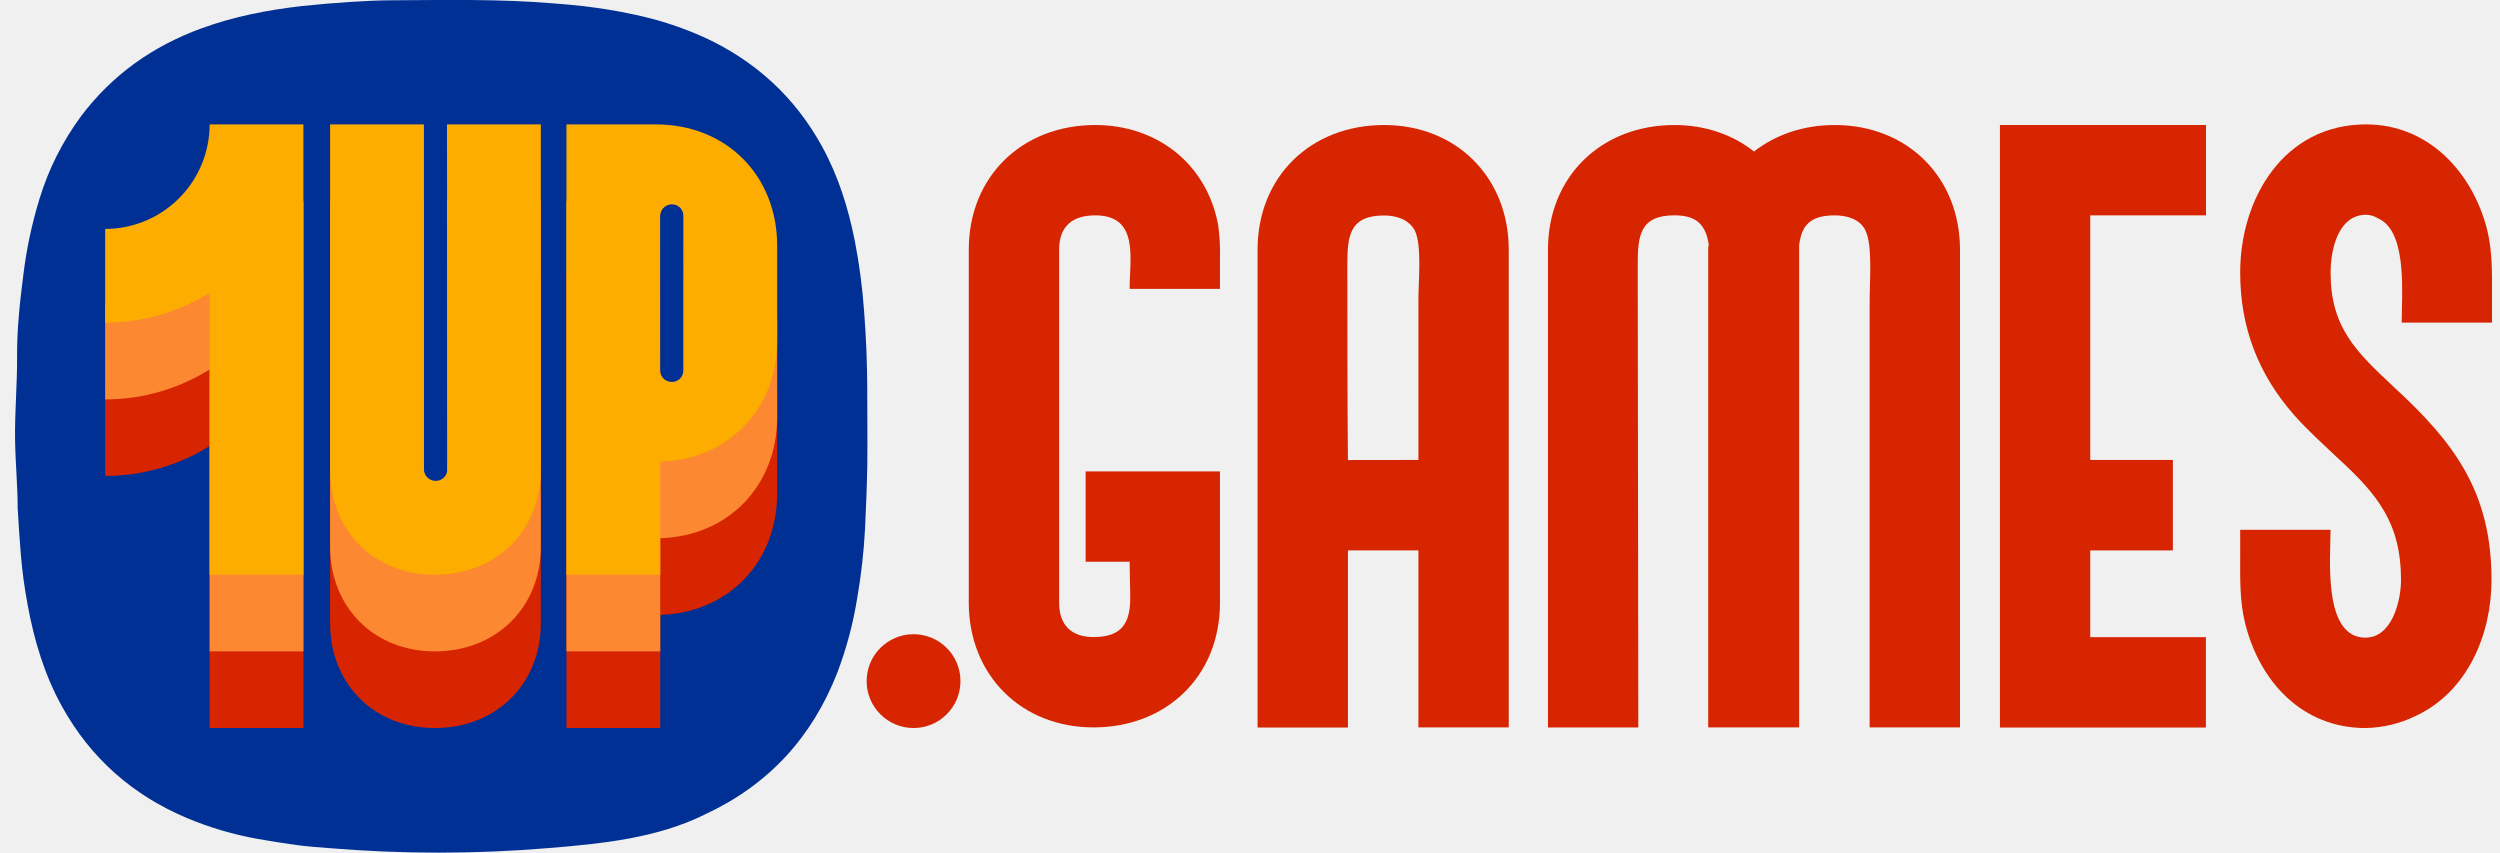
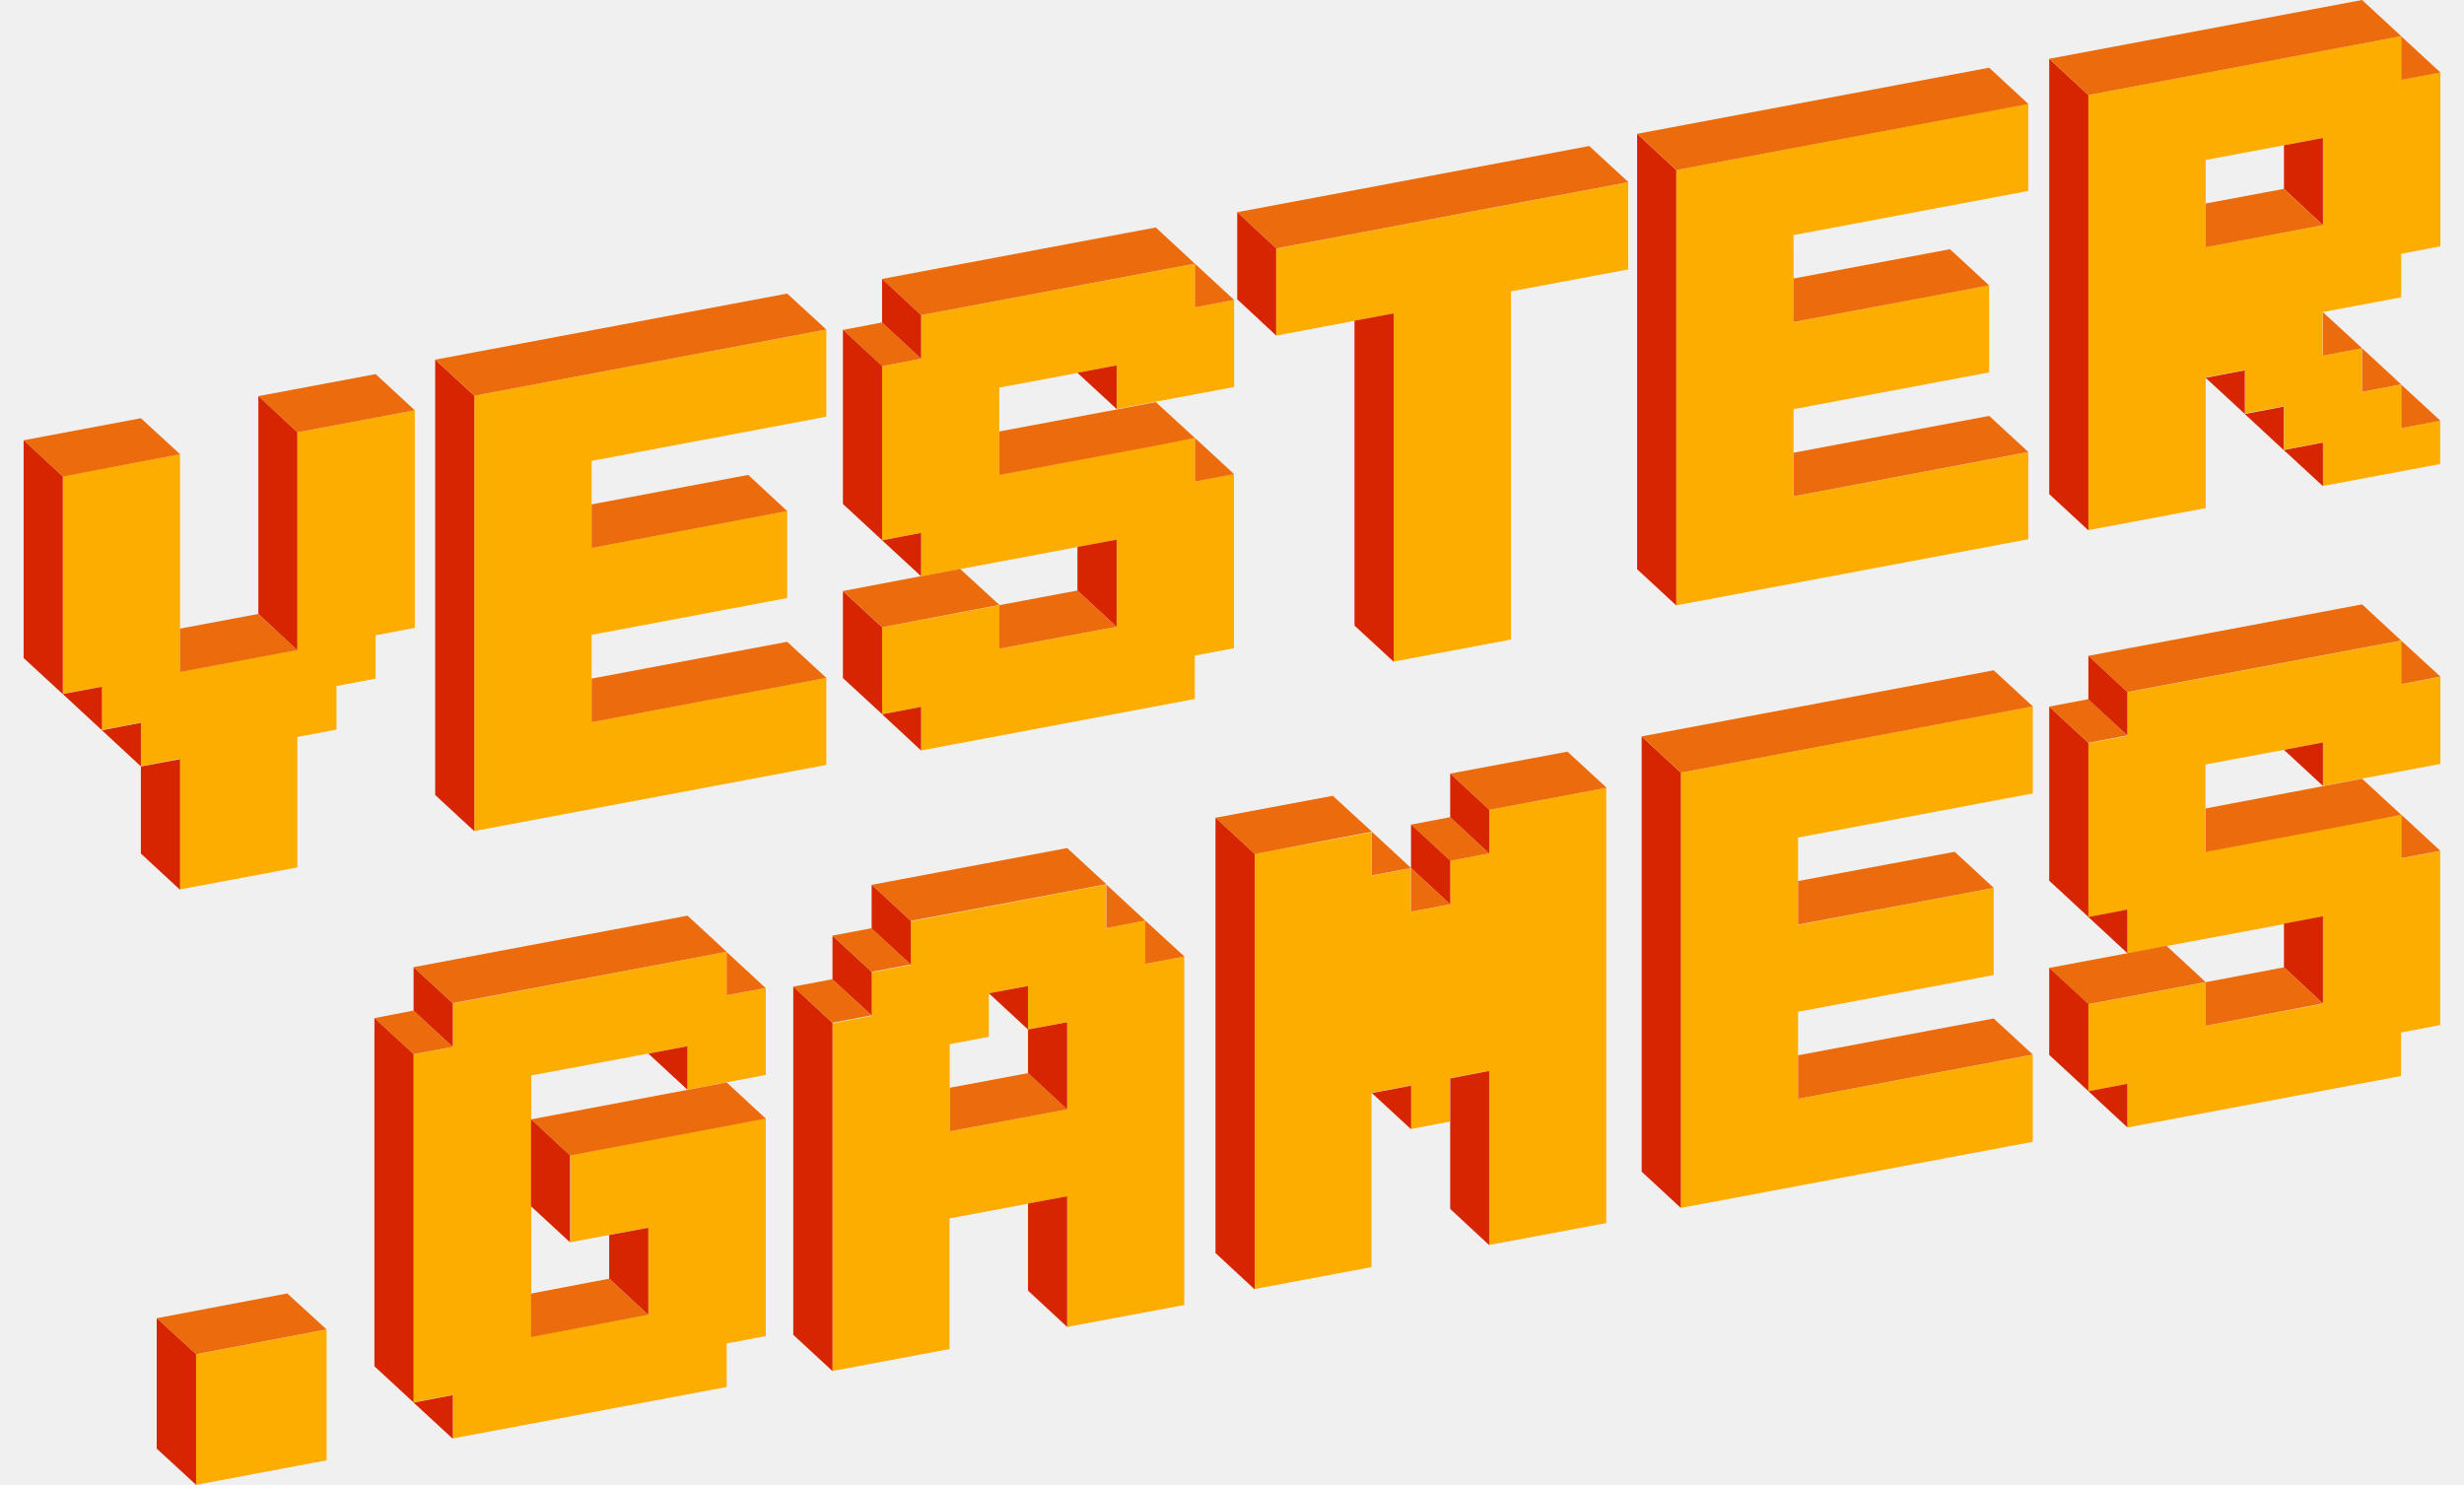
- <svg xmlns="http://www.w3.org/2000/svg" width="129" height="44" viewBox="0 0 129 44" fill="none">
-   <g clip-path="url(#clip0_1304_39635)">
-     <path d="M44.75 20.151C44.75 18.792 44.693 17.433 44.589 16.077C44.502 14.85 44.341 13.629 44.107 12.421C43.766 10.707 43.246 9.053 42.397 7.52C41.003 4.998 38.979 3.152 36.374 1.943C35.183 1.403 33.935 0.998 32.653 0.735C31.809 0.552 30.955 0.42 30.097 0.315C29.579 0.253 29.059 0.217 28.539 0.173C25.803 -0.055 23.061 -1.54204e-06 20.32 0.014C19.566 0.014 18.804 0.053 18.046 0.101C17.22 0.155 16.393 0.226 15.568 0.313C13.809 0.514 12.069 0.852 10.396 1.463C7.893 2.375 5.798 3.851 4.189 5.987C3.23 7.284 2.5 8.735 2.032 10.279C1.645 11.544 1.369 12.842 1.208 14.156C1.027 15.558 0.87 17.007 0.881 18.425C0.892 19.842 0.755 21.272 0.778 22.698C0.794 23.875 0.912 25.053 0.912 26.23C0.954 27.031 1.014 27.829 1.077 28.628C1.149 29.498 1.266 30.363 1.428 31.221C1.766 33.06 2.299 34.835 3.211 36.477C4.688 39.133 6.845 41.028 9.639 42.208C10.811 42.699 12.033 43.061 13.284 43.285C13.986 43.411 14.692 43.522 15.4 43.617C15.916 43.686 16.438 43.717 16.957 43.761C20.734 44.075 24.53 44.075 28.307 43.761C31.038 43.536 33.9 43.258 36.391 42.017C39.651 40.501 41.906 38.048 43.207 34.704C43.68 33.46 44.023 32.171 44.233 30.857C44.437 29.68 44.572 28.492 44.635 27.3C44.687 26.192 44.735 25.084 44.753 23.976C44.767 22.701 44.75 21.426 44.75 20.151Z" fill="#013094" />
-     <path d="M23.065 15.053C23.065 17.944 23.069 20.837 23.077 23.73C23.077 25.941 23.085 27.68 23.085 29.671C23.085 30.282 23.085 30.918 23.085 31.598C23.085 31.723 23.085 31.829 23.085 31.925C23.085 32.051 23.085 32.151 23.073 32.24C23.047 32.364 22.984 32.477 22.89 32.562C22.797 32.648 22.68 32.702 22.554 32.717H22.417C22.268 32.702 22.13 32.632 22.03 32.52C21.93 32.409 21.874 32.265 21.874 32.115V14.326H17.033V32.162C17.033 35.294 19.305 37.566 22.437 37.566C25.608 37.566 27.907 35.294 27.907 32.162V14.326H23.065V15.053Z" fill="#D62500" />
-     <path d="M39.94 19.074C39.702 17.932 39.132 16.886 38.301 16.067C37.471 15.248 36.416 14.693 35.271 14.471V27.008C35.271 27.084 35.256 27.159 35.227 27.229C35.198 27.308 35.152 27.379 35.092 27.438C34.979 27.551 34.825 27.615 34.665 27.615C34.57 27.615 34.476 27.592 34.391 27.548C34.307 27.506 34.234 27.444 34.178 27.368C34.122 27.291 34.085 27.203 34.069 27.11C34.063 27.076 34.059 27.042 34.059 27.008V14.326H33.841H29.229V37.566H34.069V31.727C37.579 31.619 40.102 29.02 40.102 25.468V20.589C40.104 20.079 40.049 19.572 39.94 19.074Z" fill="#D62500" />
-     <path d="M5.425 19.717V24.559C7.33 24.56 9.198 24.026 10.815 23.018V37.566H15.656V14.326H10.817C10.816 15.756 10.247 17.126 9.236 18.137C8.225 19.147 6.854 19.716 5.425 19.717Z" fill="#D62500" />
-     <path d="M23.065 11.099C23.065 13.991 23.069 16.884 23.077 19.777C23.077 21.987 23.085 23.727 23.085 25.717C23.085 26.328 23.085 26.964 23.085 27.644C23.085 27.77 23.085 27.875 23.085 27.972C23.085 28.098 23.085 28.197 23.073 28.286C23.047 28.41 22.984 28.523 22.89 28.609C22.797 28.694 22.68 28.749 22.554 28.764H22.417C22.268 28.748 22.13 28.678 22.03 28.567C21.93 28.456 21.874 28.311 21.874 28.162V10.373H17.033V28.208C17.033 31.34 19.305 33.612 22.437 33.612C25.608 33.612 27.907 31.34 27.907 28.208V10.373H23.065V11.099Z" fill="#FC8831" />
-     <path d="M33.841 10.373H29.229V33.612H34.069V27.773C37.579 27.665 40.102 25.066 40.102 21.515V16.635C40.102 13.007 37.471 10.373 33.841 10.373ZM34.059 11.139C34.06 11.02 34.096 10.903 34.163 10.803C34.23 10.704 34.325 10.627 34.436 10.582C34.528 10.544 34.628 10.529 34.727 10.539C34.825 10.549 34.92 10.583 35.003 10.638C35.086 10.693 35.154 10.768 35.201 10.855C35.248 10.943 35.273 11.04 35.273 11.139V23.054C35.274 23.13 35.259 23.206 35.229 23.276C35.2 23.354 35.154 23.425 35.095 23.484C34.981 23.598 34.828 23.661 34.668 23.661C34.572 23.662 34.478 23.639 34.394 23.595C34.294 23.544 34.21 23.467 34.151 23.372C34.093 23.276 34.062 23.166 34.062 23.054L34.059 11.139Z" fill="#FC8831" />
-     <path d="M5.425 15.763V20.61C7.332 20.611 9.2 20.075 10.817 19.064V33.612H15.658V10.373H10.817C10.816 11.802 10.247 13.173 9.236 14.183C8.225 15.194 6.854 15.762 5.425 15.763Z" fill="#FC8831" />
-     <path d="M23.065 7.146C23.065 10.038 23.069 12.93 23.077 15.823C23.077 18.034 23.085 19.773 23.085 21.764C23.085 22.375 23.085 23.01 23.085 23.69C23.085 23.816 23.085 23.922 23.085 24.018C23.085 24.144 23.085 24.243 23.073 24.332C23.047 24.456 22.983 24.569 22.89 24.655C22.797 24.74 22.68 24.795 22.554 24.81H22.417C22.268 24.794 22.13 24.724 22.03 24.613C21.93 24.502 21.874 24.358 21.874 24.208V6.419H17.033V24.255C17.033 27.386 19.305 29.658 22.437 29.658C25.608 29.658 27.907 27.386 27.907 24.255V6.419H23.065V7.146Z" fill="#FDAC00" />
-     <path d="M33.841 6.419H29.229V29.658H34.069V23.82C34.473 23.807 34.875 23.76 35.271 23.679C36.416 23.457 37.471 22.902 38.301 22.083C39.132 21.264 39.702 20.217 39.94 19.074C40.049 18.579 40.103 18.073 40.102 17.566V12.681C40.102 9.048 37.471 6.419 33.841 6.419ZM35.271 19.102C35.271 19.178 35.256 19.253 35.227 19.323C35.198 19.402 35.152 19.473 35.092 19.532C35.008 19.616 34.9 19.674 34.782 19.697C34.665 19.72 34.543 19.708 34.432 19.662C34.322 19.616 34.227 19.538 34.161 19.438C34.095 19.339 34.059 19.222 34.059 19.102V11.139C34.06 11.02 34.096 10.903 34.163 10.803C34.23 10.704 34.325 10.627 34.436 10.582C34.528 10.544 34.628 10.529 34.727 10.539C34.825 10.549 34.92 10.583 35.003 10.638C35.086 10.693 35.154 10.768 35.201 10.855C35.248 10.943 35.273 11.04 35.273 11.139L35.271 19.102Z" fill="#FDAC00" />
-     <path d="M5.425 11.813V16.651C7.33 16.653 9.198 16.119 10.815 15.111V29.658H15.656V6.419H10.817C10.817 7.849 10.248 9.221 9.237 10.232C8.226 11.243 6.855 11.812 5.425 11.813Z" fill="#FDAC00" />
-     <path d="M47.139 37.566C48.476 37.566 49.56 36.482 49.56 35.145C49.56 33.808 48.476 32.725 47.139 32.725C45.802 32.725 44.719 33.808 44.719 35.145C44.719 36.482 45.802 37.566 47.139 37.566Z" fill="#D62500" />
-     <path d="M49.989 31.1V12.885C49.989 9.092 52.754 6.451 56.517 6.451C59.687 6.451 62.267 8.44 62.858 11.611C62.935 12.177 62.966 12.749 62.951 13.32V14.906H58.289C58.289 13.351 58.791 11.113 56.517 11.113C55.335 11.113 54.652 11.672 54.652 12.885V31.1C54.652 32.25 55.28 32.872 56.424 32.872C57.884 32.872 58.32 32.157 58.32 30.851C58.32 30.23 58.289 29.608 58.289 28.986H56.019V24.324H62.951V31.1C62.951 34.893 60.186 37.534 56.424 37.534C52.694 37.534 49.989 34.83 49.989 31.1Z" fill="#D62500" />
-     <path d="M71.418 6.451C75.148 6.451 77.852 9.155 77.852 12.885V37.534H73.19V28.402H69.553V37.541H64.891V12.885C64.891 9.092 67.657 6.451 71.418 6.451ZM73.19 23.733V15.439C73.19 14.538 73.377 12.641 73.004 11.895C72.692 11.304 72.009 11.118 71.418 11.118C69.616 11.118 69.523 12.206 69.523 13.667C69.523 17.025 69.523 20.381 69.553 23.738L73.19 23.733Z" fill="#D62500" />
-     <path d="M86.402 6.451C87.988 6.451 89.418 6.953 90.505 7.818C91.625 6.948 93.055 6.451 94.671 6.451C98.432 6.451 101.136 9.155 101.136 12.885V37.534H96.474V15.434C96.474 14.533 96.629 12.636 96.256 11.89C95.976 11.299 95.292 11.113 94.671 11.113C93.334 11.113 92.961 11.704 92.837 12.636V37.534H88.143V12.885C88.135 12.8 88.146 12.714 88.174 12.634C88.02 11.577 87.522 11.111 86.402 11.111C84.6 11.111 84.507 12.199 84.507 13.659C84.507 21.617 84.537 29.574 84.537 37.537H79.875V12.885C79.875 9.092 82.642 6.451 86.402 6.451Z" fill="#D62500" />
-     <path d="M103.197 6.451H113.829V11.113H107.857V23.733H112.12V28.402H107.857V32.878H113.825V37.541H103.197V6.451Z" fill="#D62500" />
-     <path d="M115.594 28.707V27.338H120.256C120.256 28.8 119.852 32.903 122.058 32.903C123.427 32.903 123.893 31.007 123.893 29.919C123.893 26.997 122.68 25.505 120.598 23.609C119.852 22.893 119.075 22.21 118.391 21.433C116.526 19.319 115.594 16.895 115.594 14.066C115.594 10.212 117.862 6.419 122.09 6.419C125.323 6.419 127.592 8.906 128.338 11.86C128.556 12.761 128.589 13.662 128.589 14.564V16.646H123.927C123.927 15.278 124.206 12.263 122.932 11.393C122.68 11.238 122.404 11.082 122.092 11.082C120.632 11.082 120.259 12.916 120.259 14.066C120.259 16.895 121.564 18.138 123.526 19.973C126.634 22.833 128.562 25.377 128.562 29.92C128.562 32.749 127.319 35.701 124.645 36.945C123.84 37.337 122.96 37.549 122.065 37.567C118.797 37.567 116.594 35.173 115.849 32.163C115.562 31.007 115.594 29.857 115.594 28.707Z" fill="#D62500" />
+ <svg xmlns="http://www.w3.org/2000/svg" width="73" height="44" viewBox="0 0 73 44" fill="none">
+   <g clip-path="url(#clip0_1768_41292)">
+     <path d="M11.128 12.377L8.809 12.811V19.257L5.335 19.909V13.456L4.174 13.676L1.854 14.109V20.563L3.014 20.343V21.633L4.174 21.413V22.704L5.335 22.484V26.355L8.809 25.704V21.839L9.969 21.619V20.328L11.128 20.108V18.824L12.289 18.604V12.158L11.128 12.377Z" fill="#FDAC00" />
+     <path d="M8.809 19.263L5.334 19.914V18.627L7.654 18.192L8.809 19.263Z" fill="#EC6C0D" />
+     <path d="M4.174 12.393L0.7 13.046L1.86 14.12L4.174 13.68L5.335 13.46L4.174 12.393Z" fill="#EC6C0D" />
+     <path d="M11.129 11.086L7.654 11.738L8.809 12.811L11.129 12.377L12.289 12.157L11.129 11.086Z" fill="#EC6C0D" />
+     <path d="M8.809 12.811V19.265L7.654 18.19V11.737L8.809 12.811Z" fill="#D62500" />
+     <path d="M0.7 13.046V19.499L1.86 20.568V14.12L0.7 13.046Z" fill="#D62500" />
+     <path d="M1.86 20.566L3.02 20.349V21.639L1.86 20.566Z" fill="#D62500" />
+     <path d="M3.02 21.639L4.174 21.419V22.71L3.02 21.639Z" fill="#D62500" />
+     <path d="M4.174 22.713V25.294L5.335 26.367V22.496L4.174 22.713Z" fill="#D62500" />
+     <path d="M17.527 13.656L24.481 12.348V9.766L23.321 9.986L14.053 11.726V24.625L24.481 22.666V20.084L23.321 20.305L17.527 21.396V18.812L23.321 17.721V15.14L22.161 15.36L17.527 16.234V13.656Z" fill="#FDAC00" />
+     <path d="M12.893 10.658V23.558L14.053 24.631V11.725L12.893 10.658Z" fill="#D62500" />
+     <path d="M22.167 14.072L17.527 14.946V16.237L22.167 15.363L23.321 15.143L22.167 14.072Z" fill="#EC6C0D" />
+     <path d="M23.321 19.018L17.527 20.108V21.399L23.321 20.308L24.481 20.087L23.321 19.018Z" fill="#EC6C0D" />
+     <path d="M23.321 8.699L12.893 10.658L14.053 11.726L23.321 9.984L24.481 9.764L23.321 8.699Z" fill="#EC6C0D" />
+     <path d="M53.136 6.967L60.09 5.658V3.073L58.93 3.293L49.662 5.039V17.938L60.09 15.979V13.398L58.93 13.618L53.136 14.708V12.125L58.932 11.034V8.452L57.773 8.672L53.139 9.546L53.136 6.967Z" fill="#FDAC00" />
+     <path d="M48.502 3.965V16.867L49.662 17.94V5.039L48.502 3.965Z" fill="#D62500" />
+     <path d="M57.771 7.385L53.136 8.253V9.544L57.771 8.675L58.93 8.455L57.771 7.385Z" fill="#EC6C0D" />
+     <path d="M58.933 12.324L53.139 13.415V14.706L58.933 13.614L60.093 13.394L58.933 12.324Z" fill="#EC6C0D" />
+     <path d="M58.932 2.006L48.502 3.965L49.662 5.039L58.932 3.3L60.093 3.08L58.932 2.006Z" fill="#EC6C0D" />
+     <path d="M47.084 5.62L43.61 6.271L42.45 6.491L37.816 7.365V9.945L40.13 9.505L41.29 9.285V19.604L44.764 18.952V8.634L48.238 7.983V5.402L47.084 5.62Z" fill="#FDAC00" />
+     <path d="M47.084 4.327L42.451 5.197L41.291 5.417L36.655 6.288L37.809 7.362L42.451 6.488L43.605 6.268L47.085 5.617L48.245 5.397L47.084 4.327Z" fill="#EC6C0D" />
+     <path d="M36.655 6.288V8.869L37.809 9.943V7.362L36.655 6.288Z" fill="#D62500" />
+     <path d="M40.129 9.503V18.537L41.29 19.609V9.286L40.129 9.503Z" fill="#D62500" />
+     <path d="M71.14 8.81V7.52L72.3 7.3V2.141L71.14 2.361V1.068L69.981 1.288L61.872 2.813V15.709L65.346 15.057V11.186L66.507 10.966V12.257L67.666 12.037V13.328L68.668 13.14L68.82 13.111V14.4L72.294 13.749V12.467L71.134 12.687V11.396L69.975 11.616V10.318L68.814 10.538V9.247L71.14 8.81ZM65.346 7.321V4.74L67.666 4.305L68.826 4.085V6.673L65.346 7.321Z" fill="#FDAC00" />
+     <path d="M68.821 4.088V6.673L67.666 5.596V4.305L68.821 4.088Z" fill="#D62500" />
+     <path d="M60.711 1.742V14.641L61.872 15.715V2.816L60.711 1.742Z" fill="#D62500" />
+     <path d="M66.506 12.266V10.975L65.346 11.195L66.506 12.266Z" fill="#D62500" />
+     <path d="M67.66 13.339V12.049L66.506 12.269L67.66 13.339Z" fill="#D62500" />
+     <path d="M68.821 14.406V13.117L67.661 13.336L68.821 14.406Z" fill="#D62500" />
+     <path d="M68.821 6.673L65.347 7.325V6.03L67.666 5.596L68.821 6.673Z" fill="#EC6C0D" />
+     <path d="M69.98 0L60.711 1.742L61.872 2.815L69.98 1.291L71.14 1.071L69.98 0Z" fill="#EC6C0D" />
+     <path d="M72.3 2.147L71.14 2.367V1.074L72.3 2.147Z" fill="#EC6C0D" />
+     <path d="M69.981 10.318L68.82 10.538V9.25L69.981 10.318Z" fill="#EC6C0D" />
+     <path d="M71.14 11.392L69.98 11.612V10.318L71.14 11.392Z" fill="#EC6C0D" />
+     <path d="M72.3 12.467L71.14 12.687V11.396L72.3 12.467Z" fill="#EC6C0D" />
+     <path d="M8.51 39.618L5.809 40.132V44L9.676 43.273V39.401L8.51 39.618Z" fill="#FDAC00" />
+     <path d="M8.51 38.328L4.643 39.061L5.809 40.129L8.51 39.615L9.676 39.395L8.51 38.328Z" fill="#EC6C0D" />
+     <path d="M4.643 39.061V42.926L5.809 44V40.129L4.643 39.061Z" fill="#D62500" />
+     <path d="M53.271 24.818L60.225 23.511V20.929L59.066 21.149L49.797 22.895V35.794L60.225 33.834V31.253L59.066 31.473L53.271 32.56V29.981L59.066 28.893V26.312L57.905 26.532L53.271 27.406V24.825V24.818Z" fill="#FDAC00" />
+     <path d="M48.637 21.821V34.72L49.797 35.794V22.895L48.637 21.821Z" fill="#D62500" />
+     <path d="M57.911 25.241L53.271 26.107V27.397L57.911 26.529L59.066 26.309L57.911 25.241Z" fill="#EC6C0D" />
+     <path d="M59.066 30.18L53.271 31.271V32.56L59.066 31.469L60.225 31.249L59.066 30.18Z" fill="#EC6C0D" />
+     <path d="M59.066 19.862L48.637 21.821L49.797 22.895L59.066 21.152L60.225 20.932L59.066 19.862Z" fill="#EC6C0D" />
+     <path d="M69.98 23.071L72.3 22.637V20.055L71.14 20.275V18.985L69.98 19.204L63.026 20.512V21.803L61.866 22.023V27.185L63.026 26.965V28.255L64.186 28.035L67.66 27.384L68.82 27.164V29.745L65.346 30.397V29.106L64.186 29.326L61.866 29.76V32.34L63.026 32.12V33.411L71.134 31.885V30.595L72.294 30.375V25.218L71.134 25.434V24.144L69.975 24.364L65.34 25.238V22.654L67.66 22.22L68.821 22V23.291L69.98 23.071Z" fill="#FDAC00" />
+     <path d="M68.821 29.735L65.347 30.395V29.104L67.666 28.664L68.821 29.735Z" fill="#EC6C0D" />
+     <path d="M63.025 21.792L61.872 22.012L60.711 20.938L61.872 20.718L63.025 21.792Z" fill="#EC6C0D" />
+     <path d="M72.3 20.049L71.14 20.273V18.982L72.3 20.049Z" fill="#EC6C0D" />
+     <path d="M71.14 18.982L69.981 17.909L61.872 19.433L63.026 20.507L69.981 19.199L71.14 18.982Z" fill="#EC6C0D" />
+     <path d="M72.3 25.212L71.14 25.428V24.138L72.3 25.212Z" fill="#EC6C0D" />
+     <path d="M69.981 23.076L68.82 23.297L65.346 23.956V25.247L69.981 24.373L71.14 24.144L69.981 23.076Z" fill="#EC6C0D" />
+     <path d="M64.186 28.027L63.025 28.247L60.711 28.681L61.872 29.755L64.186 29.321L65.346 29.101L64.186 28.027Z" fill="#EC6C0D" />
+     <path d="M68.821 27.153V29.734L67.666 28.661V27.37L68.821 27.153Z" fill="#D62500" />
+     <path d="M63.026 20.507V21.792L61.872 20.724V19.433L63.026 20.507Z" fill="#D62500" />
+     <path d="M60.711 28.678V31.259L61.872 32.333V29.751L60.711 28.678Z" fill="#D62500" />
+     <path d="M63.026 33.406V32.116L61.872 32.336L63.026 33.406Z" fill="#D62500" />
+     <path d="M60.711 20.941V26.097L61.872 27.171V22.015L60.711 20.941Z" fill="#D62500" />
+     <path d="M63.026 28.244V26.954L61.872 27.174L63.026 28.244Z" fill="#D62500" />
+     <path d="M68.821 23.288V22L67.666 22.22L68.821 23.288Z" fill="#D62500" />
+     <path d="M20.368 32.292L21.528 32.072L22.688 31.852V29.277L21.528 29.497V28.206L20.368 28.426L13.414 29.734V31.02L12.253 31.24V41.554L13.414 41.334V42.625L21.528 41.1V39.81L22.688 39.59V33.136L21.528 33.356L16.894 34.23V36.813L18.054 36.593L19.213 36.377V38.958L15.739 39.609V31.869L19.213 31.218L20.374 30.998V32.289L20.368 32.292Z" fill="#FDAC00" />
+     <path d="M19.208 38.961L15.733 39.621V38.331L18.048 37.891L19.208 38.961Z" fill="#EC6C0D" />
+     <path d="M21.528 32.075L20.368 32.295L15.733 33.169L16.888 34.239L21.528 33.367L22.682 33.147H22.688L21.528 32.075Z" fill="#EC6C0D" />
+     <path d="M13.414 31.02L12.254 31.236L11.093 30.169L12.254 29.946L13.414 31.02Z" fill="#EC6C0D" />
+     <path d="M20.368 27.133L12.253 28.659L13.414 29.726L20.368 28.424L21.528 28.204L20.368 27.133Z" fill="#EC6C0D" />
+     <path d="M22.682 29.277L21.528 29.493V28.209L22.682 29.277Z" fill="#EC6C0D" />
+     <path d="M19.208 36.381V38.961L18.048 37.888V36.597L19.208 36.381Z" fill="#D62500" />
+     <path d="M13.414 29.729V31.02L12.253 29.946V28.661L13.414 29.729Z" fill="#D62500" />
+     <path d="M15.733 33.166V35.746L16.888 36.813V34.239L15.733 33.166Z" fill="#D62500" />
+     <path d="M11.093 30.169V40.486L12.254 41.559V31.236L11.093 30.169Z" fill="#D62500" />
+     <path d="M13.414 42.633V41.342L12.253 41.562L13.414 42.633Z" fill="#D62500" />
+     <path d="M20.368 32.292V31.001L19.208 31.221L20.368 32.292Z" fill="#D62500" />
+     <path d="M33.931 28.567V27.28L32.771 27.5V26.209L31.611 26.429L26.977 27.303V28.594L25.817 28.814V30.105L24.657 30.325V40.627L28.131 39.975V36.105L30.451 35.67L31.611 35.45V39.321L35.086 38.67V28.344L33.931 28.567ZM28.137 33.524V30.942L29.297 30.722V29.435L30.457 29.215V30.507L31.617 30.287V32.868L28.137 33.524Z" fill="#FDAC00" />
+     <path d="M25.824 30.086L24.664 30.306L23.502 29.236L24.663 29.016L25.824 30.086Z" fill="#EC6C0D" />
+     <path d="M26.983 28.579L25.823 28.799L24.663 27.725L25.823 27.505L26.983 28.579Z" fill="#EC6C0D" />
+     <path d="M31.617 32.872L28.137 33.524V32.233L30.457 31.799L31.617 32.872Z" fill="#EC6C0D" />
+     <path d="M31.617 25.13L25.824 26.22L26.985 27.288L31.618 26.42L32.778 26.2L31.617 25.13Z" fill="#EC6C0D" />
+     <path d="M33.931 27.28L32.777 27.5V26.209L33.931 27.28Z" fill="#EC6C0D" />
+     <path d="M35.091 28.344L33.931 28.564V27.28L35.091 28.344Z" fill="#EC6C0D" />
+     <path d="M25.824 28.802V30.086L24.664 29.019V27.728L25.824 28.802Z" fill="#D62500" />
+     <path d="M26.983 27.288V28.579L25.824 27.511V26.22L26.983 27.288Z" fill="#D62500" />
+     <path d="M31.616 30.291V32.872L30.457 31.799V30.507L31.616 30.291Z" fill="#D62500" />
+     <path d="M23.502 29.236V39.554L24.663 40.627V30.309L23.502 29.236Z" fill="#D62500" />
+     <path d="M30.457 35.664V38.245L31.616 39.319V35.448L30.457 35.664Z" fill="#D62500" />
+     <path d="M30.457 29.218V30.507L29.297 29.433L30.457 29.218Z" fill="#D62500" />
+     <path d="M46.44 23.564L44.12 23.997V25.288L42.96 25.508V26.798L41.8 27.018V25.728L40.64 25.948V24.657L39.479 24.877L37.16 25.3V38.199L40.634 37.547V32.386L41.794 32.166V33.456L42.954 33.236V31.951L44.114 31.731V36.893L47.588 36.242V23.346L46.44 23.564Z" fill="#FDAC00" />
+     <path d="M42.965 26.795L41.804 27.015V25.725L42.965 26.795Z" fill="#EC6C0D" />
+     <path d="M44.12 25.288L42.966 25.508L41.806 24.435L42.965 24.215L44.12 25.288Z" fill="#EC6C0D" />
+     <path d="M39.486 23.581L36.011 24.232L37.171 25.305L39.486 24.865L40.645 24.645L39.486 23.581Z" fill="#EC6C0D" />
+     <path d="M40.645 24.648V25.939L41.806 25.722L40.645 24.648Z" fill="#EC6C0D" />
+     <path d="M46.439 22.273L42.964 22.924L44.119 23.998L46.438 23.564L47.599 23.343L46.439 22.273Z" fill="#EC6C0D" />
+     <path d="M42.965 25.505V26.795L41.804 25.722V24.432L42.965 25.505Z" fill="#D62500" />
+     <path d="M44.12 23.997V25.288L42.964 24.215V22.924L44.12 23.997Z" fill="#D62500" />
+     <path d="M36.011 24.232V37.131L37.171 38.207V25.305L36.011 24.232Z" fill="#D62500" />
+     <path d="M40.645 32.391L41.806 32.171V33.462L40.645 32.391Z" fill="#D62500" />
+     <path d="M42.964 31.957V35.823L44.119 36.896V31.734L42.964 31.957Z" fill="#D62500" />
+     <path d="M34.242 11.902L36.562 11.468V8.887L35.402 9.107V7.814L34.242 8.034L27.289 9.338V10.629L26.13 10.849V16.011L27.289 15.791V17.082L28.45 16.862L31.924 16.21L33.084 15.99V18.572L29.61 19.223V17.932L28.45 18.152L26.13 18.586V21.167L27.289 20.947V22.238L35.398 20.712V19.428L36.558 19.208V14.046L35.398 14.266V12.976L34.238 13.196L29.604 14.069V11.486L31.924 11.051L33.084 10.831V12.122L34.242 11.902Z" fill="#FDAC00" />
+     <path d="M33.082 18.572L29.607 19.222V17.932L31.921 17.498L33.082 18.572Z" fill="#EC6C0D" />
+     <path d="M27.289 10.629L26.135 10.849L24.975 9.775L26.135 9.555L27.289 10.629Z" fill="#EC6C0D" />
+     <path d="M36.562 8.887L35.401 9.107V7.814L36.562 8.887Z" fill="#EC6C0D" />
+     <path d="M35.401 7.814L34.242 6.74L26.133 8.265L27.289 9.338L34.243 8.031L35.401 7.814Z" fill="#EC6C0D" />
+     <path d="M36.562 14.049L35.401 14.268V12.976L36.562 14.049Z" fill="#EC6C0D" />
+     <path d="M34.242 11.914L33.082 12.134L29.607 12.785V14.075L34.242 13.207L35.401 12.979L34.242 11.914Z" fill="#EC6C0D" />
+     <path d="M28.447 16.859L27.287 17.079V17.073L24.973 17.513L26.133 18.586L28.447 18.146L29.608 17.926L28.447 16.859Z" fill="#EC6C0D" />
+     <path d="M33.082 15.99V18.571L31.921 17.498V16.207L33.082 15.99Z" fill="#D62500" />
+     <path d="M27.289 9.338V10.629L26.133 9.555V8.265L27.289 9.338Z" fill="#D62500" />
+     <path d="M24.973 17.516V20.093L26.133 21.161V18.589L24.973 17.516Z" fill="#D62500" />
+     <path d="M27.289 22.238V20.947L26.135 21.167L27.289 22.238Z" fill="#D62500" />
+     <path d="M24.973 9.772V14.934L26.133 16.008V10.846L24.973 9.772Z" fill="#D62500" />
+     <path d="M27.289 17.076V15.791L26.135 16.011L27.289 17.076Z" fill="#D62500" />
+     <path d="M33.082 12.119V10.828L31.921 11.048L33.082 12.119Z" fill="#D62500" />
  </g>
  <defs>
-     <clipPath id="clip0_1304_39635">
-       <rect width="127.811" height="44" fill="white" transform="translate(0.775391)" />
+     <clipPath id="clip0_1768_41292">
+       <rect width="71.6" height="44" fill="white" transform="translate(0.700195)" />
    </clipPath>
  </defs>
</svg>
